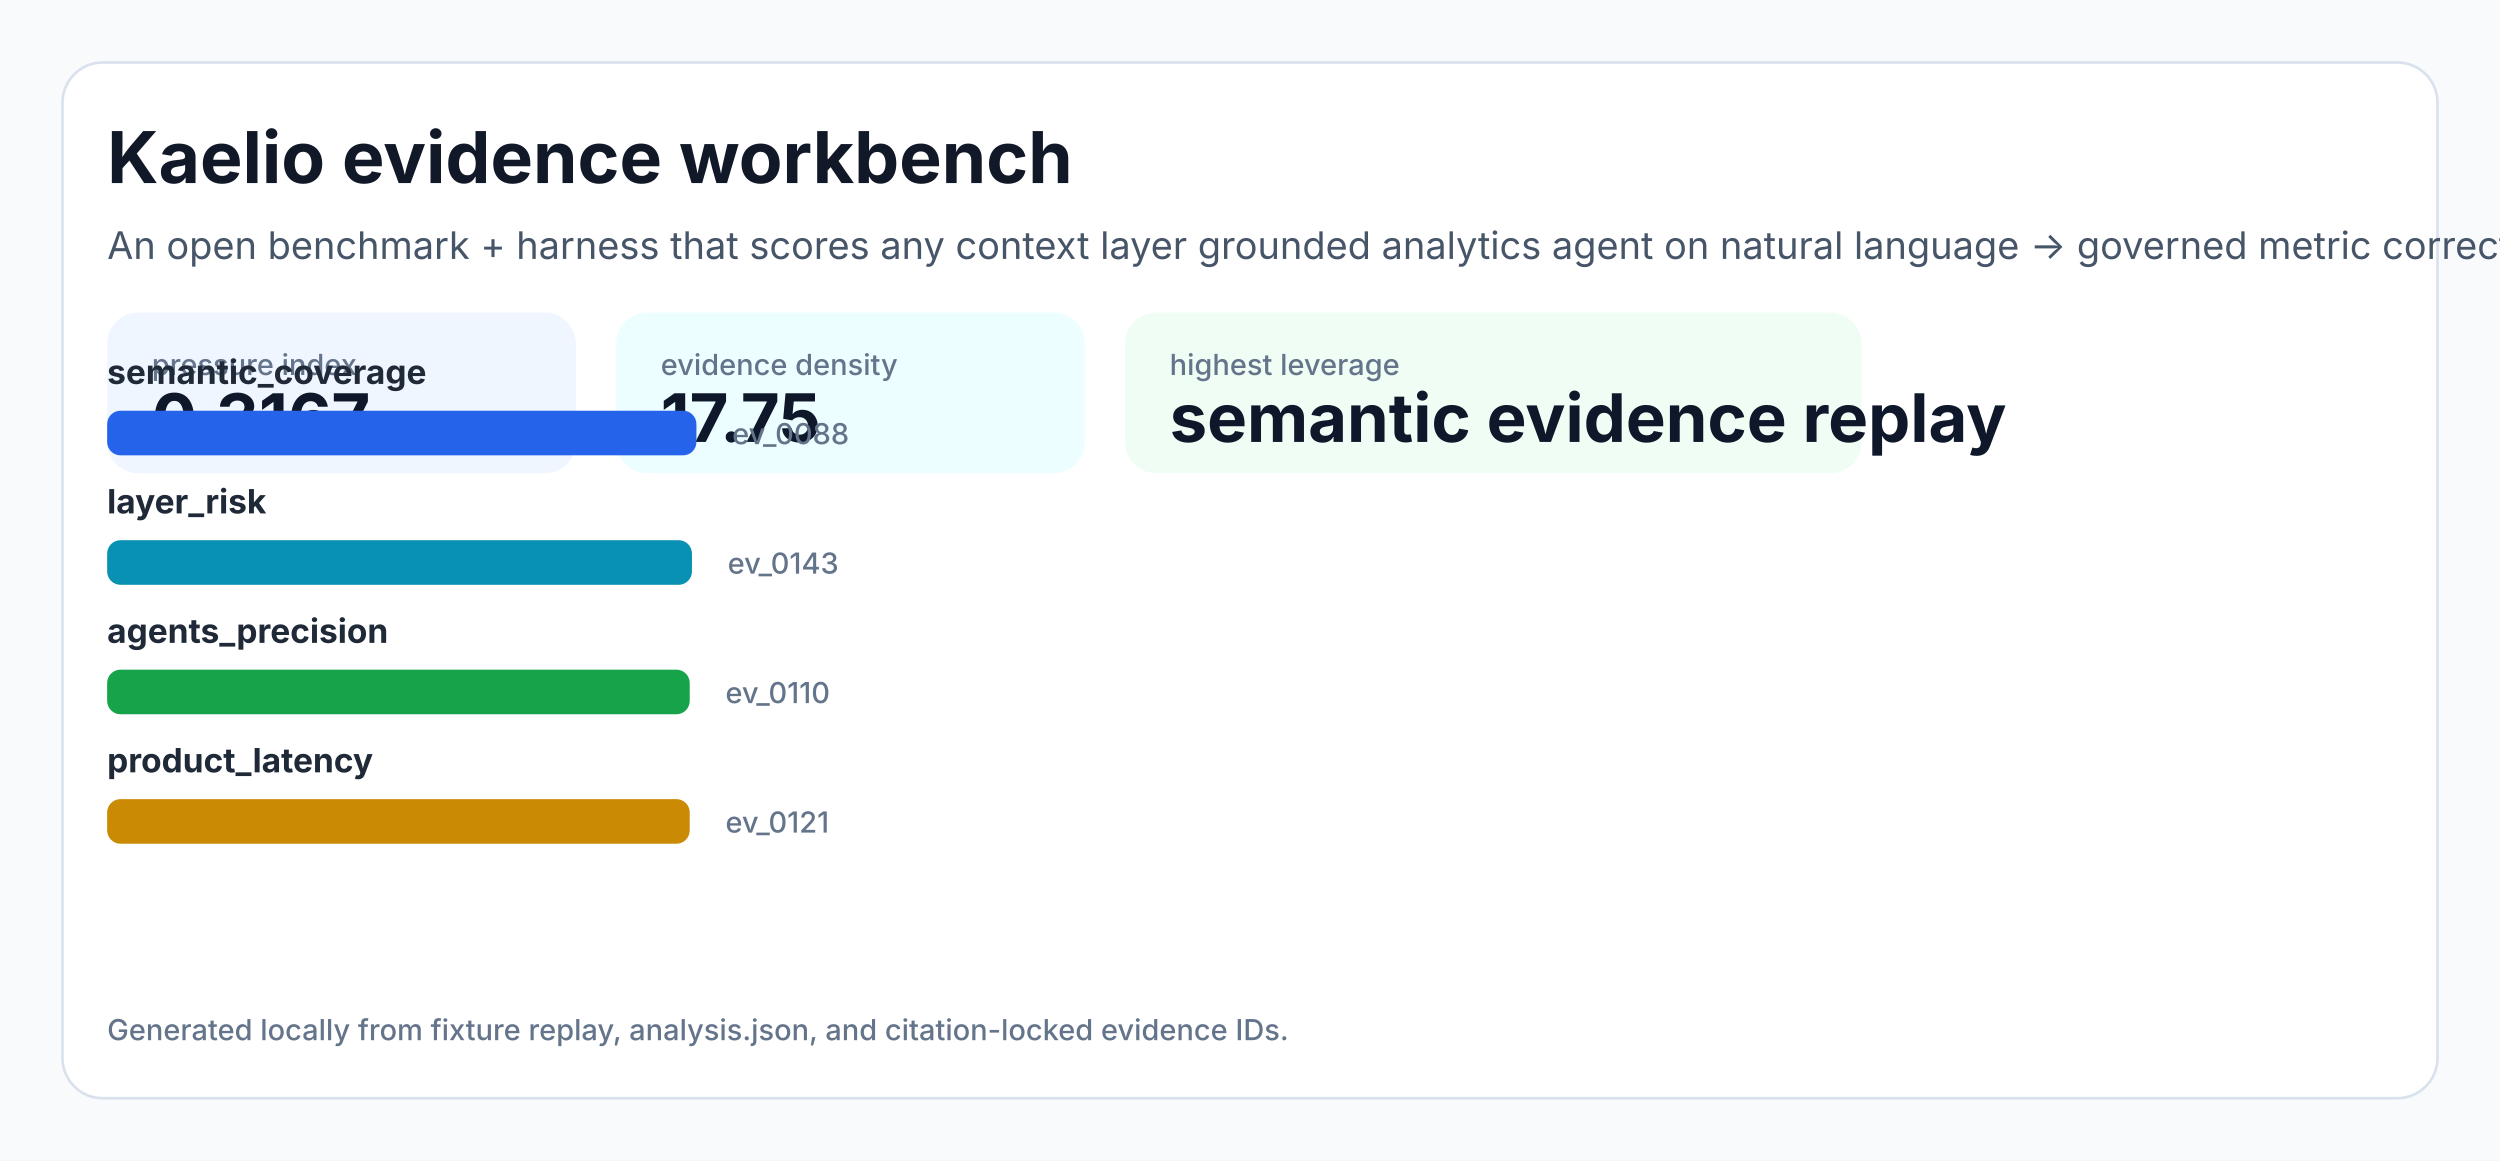
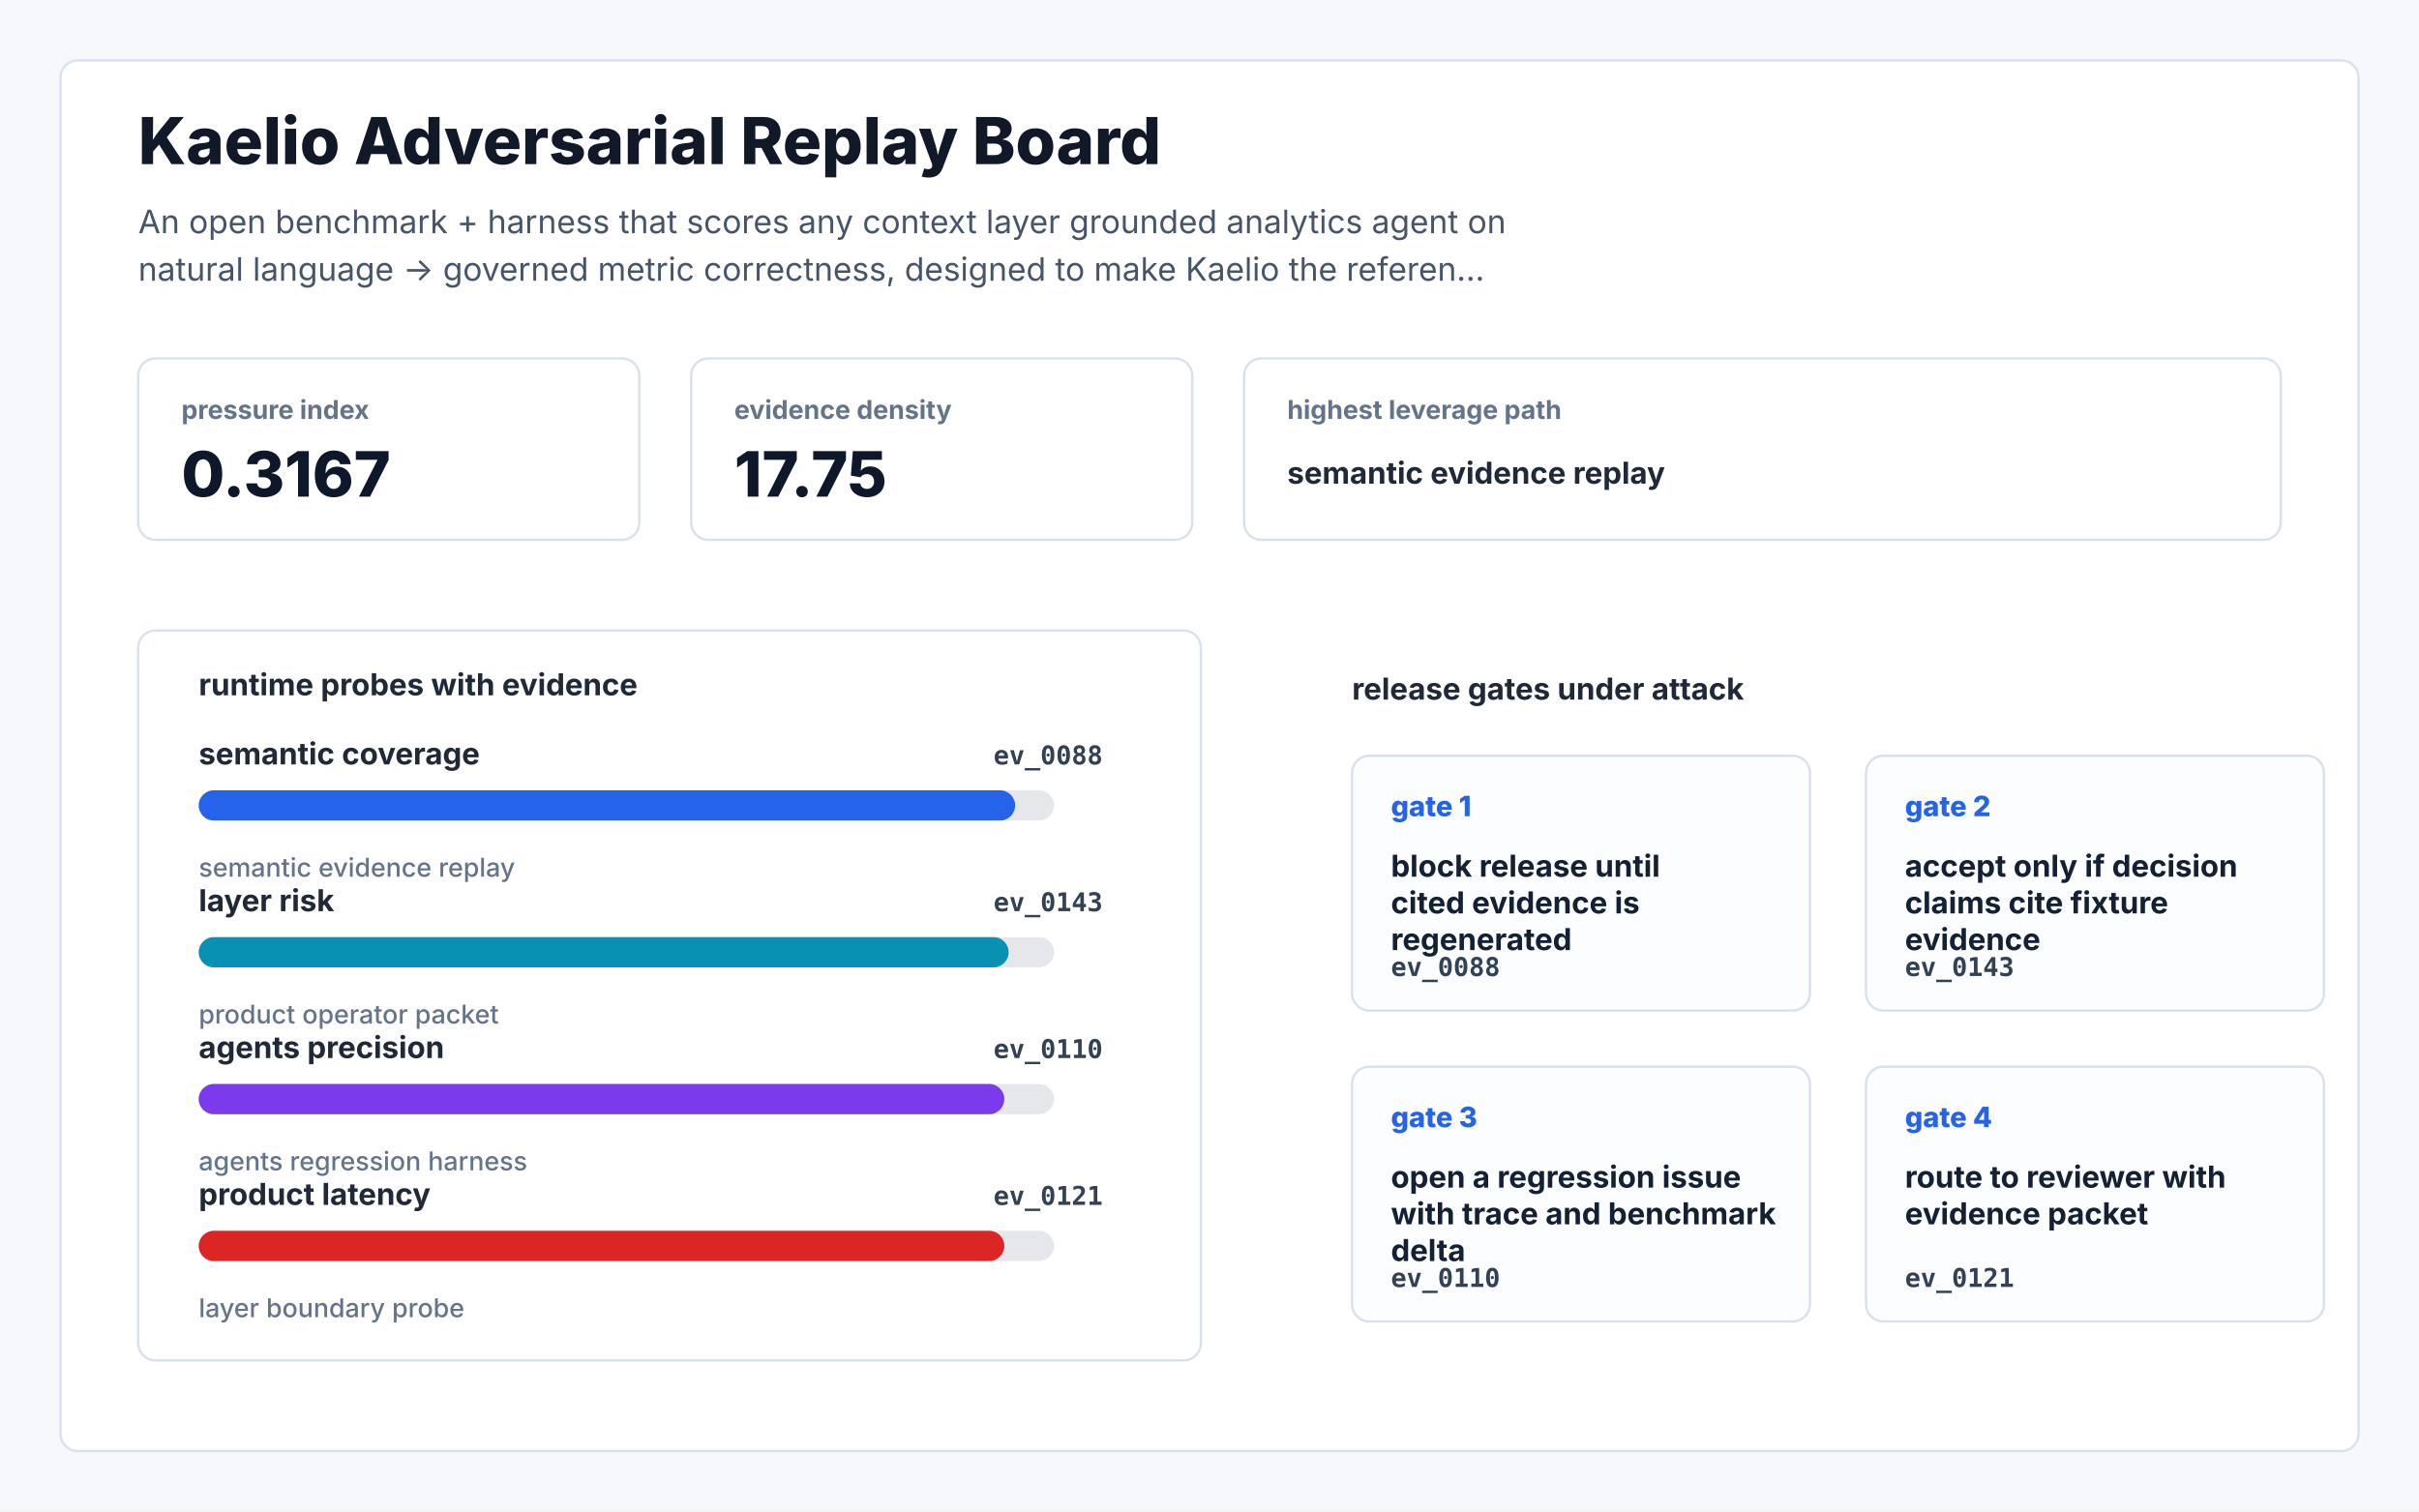
- <svg xmlns="http://www.w3.org/2000/svg" width="1120" height="520" viewBox="0 0 1120 520" role="img" aria-label="Kaelio project working dashboard preview">
+ <svg xmlns="http://www.w3.org/2000/svg" width="1120" height="700" viewBox="0 0 1120 700" role="img" aria-label="Kaelio visual evidence dashboard">
  <defs>
    <style>
-       .bg { fill: #f8fafc; }
-       .panel { fill: #ffffff; stroke: #d9e2ec; stroke-width: 1.2; }
-       .title { font: 700 32px -apple-system, BlinkMacSystemFont, "Segoe UI", sans-serif; fill: #111827; }
-       .sub { font: 400 17px -apple-system, BlinkMacSystemFont, "Segoe UI", sans-serif; fill: #475569; }
-       .label { font: 650 15px -apple-system, BlinkMacSystemFont, "Segoe UI", sans-serif; fill: #1f2937; }
-       .small { font: 500 13px -apple-system, BlinkMacSystemFont, "Segoe UI", sans-serif; fill: #64748b; }
-       .metric { font: 750 30px -apple-system, BlinkMacSystemFont, "Segoe UI", sans-serif; fill: #0f172a; }
+       .bg { fill:#f7f8fb; }
+       .panel { fill:#ffffff; stroke:#d8e1ec; stroke-width:1.1; }
+       .card { fill:#ffffff; stroke:#d8e1ec; stroke-width:1.1; }
+       .actioncard { fill:#fbfdff; stroke:#d8e1ec; stroke-width:1.1; }
+       .title { font:760 30px -apple-system,BlinkMacSystemFont,"Segoe UI",sans-serif; fill:#111827; }
+       .sub { font:420 15px -apple-system,BlinkMacSystemFont,"Segoe UI",sans-serif; fill:#475569; }
+       .label { font:700 14px -apple-system,BlinkMacSystemFont,"Segoe UI",sans-serif; fill:#1f2937; }
+       .caption { font:500 12px -apple-system,BlinkMacSystemFont,"Segoe UI",sans-serif; fill:#64748b; }
+       .small { font:650 12px -apple-system,BlinkMacSystemFont,"Segoe UI",sans-serif; fill:#64748b; }
+       .metric { font:780 29px -apple-system,BlinkMacSystemFont,"Segoe UI",sans-serif; fill:#0f172a; }
+       .rank { font:760 13px -apple-system,BlinkMacSystemFont,"Segoe UI",sans-serif; fill:#2563eb; }
+       .cardtext { font:650 14px -apple-system,BlinkMacSystemFont,"Segoe UI",sans-serif; fill:#142033; }
+       .mono { font:700 12px ui-monospace,SFMono-Regular,Menlo,monospace; fill:#334155; }
    </style>
  </defs>
-   <rect class="bg" width="1120" height="520" rx="0" />
-   <rect class="panel" x="28" y="28" width="1064" height="464" rx="18" />
-   <text class="title" x="48" y="82">Kaelio evidence workbench</text>
-   <text class="sub" x="48" y="116">An open benchmark + harness that scores any context layer grounded analytics agent on natural language -&gt; governed metric correctness, designed to make Kaelio the reference standard.</text>
-   <rect x="48" y="140" width="210" height="72" rx="14" fill="#eff6ff" />
-   <text class="small" x="68" y="168">pressure index</text>
-   <text class="metric" x="68" y="198">0.3167</text>
-   <rect x="276" y="140" width="210" height="72" rx="14" fill="#ecfeff" />
-   <text class="small" x="296" y="168">evidence density</text>
-   <text class="metric" x="296" y="198">17.75</text>
-   <rect x="504" y="140" width="330" height="72" rx="14" fill="#f0fdf4" />
-   <text class="small" x="524" y="168">highest leverage</text>
-   <text class="metric" x="524" y="198">semantic evidence replay</text>
-   <text x="48" y="172" class="label">semantic_coverage</text>
-   <rect x="48" y="184" width="264" height="20" rx="6" fill="#2563eb" />
-   <text x="328" y="199" class="small">ev_0088</text>
-   <text x="48" y="230" class="label">layer_risk</text>
-   <rect x="48" y="242" width="262" height="20" rx="6" fill="#0891b2" />
-   <text x="326" y="257" class="small">ev_0143</text>
-   <text x="48" y="288" class="label">agents_precision</text>
-   <rect x="48" y="300" width="261" height="20" rx="6" fill="#16a34a" />
-   <text x="325" y="315" class="small">ev_0110</text>
-   <text x="48" y="346" class="label">product_latency</text>
-   <rect x="48" y="358" width="261" height="20" rx="6" fill="#ca8a04" />
-   <text x="325" y="373" class="small">ev_0121</text>
-   <text class="small" x="48" y="466">Generated locally from fixture replay, analysis.json, and citation-locked evidence IDs.</text>
+   <rect class="bg" width="1120" height="700" />
+   <rect class="panel" x="28" y="28" width="1064" height="644" rx="8" />
+   <text class="title" x="64" y="76">Kaelio Adversarial Replay Board</text>
+   <text class="sub" x="64" y="108">
+     <tspan x="64" dy="0">An open benchmark + harness that scores any context layer grounded analytics agent on</tspan>
+     <tspan x="64" dy="22">natural language -&gt; governed metric correctness, designed to make Kaelio the referen...</tspan>
+   </text>
+   <rect class="card" x="64" y="166" width="232" height="84" rx="8" />
+   <text class="small" x="84" y="194">pressure index</text>
+   <text class="metric" x="84" y="230">0.3167</text>
+   <rect class="card" x="320" y="166" width="232" height="84" rx="8" />
+   <text class="small" x="340" y="194">evidence density</text>
+   <text class="metric" x="340" y="230">17.75</text>
+   <rect class="card" x="576" y="166" width="480" height="84" rx="8" />
+   <text class="small" x="596" y="194">highest leverage path</text>
+   <text class="label" x="596" y="224">
+     <tspan x="596" dy="0">semantic evidence replay</tspan>
+   </text>
+   <rect class="card" x="64" y="292" width="492" height="338" rx="8" />
+   <text class="label" x="92" y="322">runtime probes with evidence</text>
+   <text x="92" y="354" class="label">semantic coverage</text>
+   <text x="460" y="354" class="mono">ev_0088</text>
+   <rect x="92" y="366" width="396" height="14" rx="7" fill="#e5e7eb" />
+   <rect x="92" y="366" width="378" height="14" rx="7" fill="#2563eb" />
+   <text x="92" y="406" class="caption">semantic evidence replay</text>
+   <text x="92" y="422" class="label">layer risk</text>
+   <text x="460" y="422" class="mono">ev_0143</text>
+   <rect x="92" y="434" width="396" height="14" rx="7" fill="#e5e7eb" />
+   <rect x="92" y="434" width="375" height="14" rx="7" fill="#0891b2" />
+   <text x="92" y="474" class="caption">product operator packet</text>
+   <text x="92" y="490" class="label">agents precision</text>
+   <text x="460" y="490" class="mono">ev_0110</text>
+   <rect x="92" y="502" width="396" height="14" rx="7" fill="#e5e7eb" />
+   <rect x="92" y="502" width="373" height="14" rx="7" fill="#7c3aed" />
+   <text x="92" y="542" class="caption">agents regression harness</text>
+   <text x="92" y="558" class="label">product latency</text>
+   <text x="460" y="558" class="mono">ev_0121</text>
+   <rect x="92" y="570" width="396" height="14" rx="7" fill="#e5e7eb" />
+   <rect x="92" y="570" width="373" height="14" rx="7" fill="#dc2626" />
+   <text x="92" y="610" class="caption">layer boundary probe</text>
+   <text class="label" x="626" y="324">release gates under attack</text>
+   <rect class="actioncard" x="626" y="350" width="212" height="118" rx="8" />
+   <text class="rank" x="644" y="378">gate 1</text>
+   <text class="cardtext" x="644" y="406">
+     <tspan x="644" dy="0">block release until</tspan>
+     <tspan x="644" dy="17">cited evidence is</tspan>
+     <tspan x="644" dy="17">regenerated</tspan>
+   </text>
+   <text class="mono" x="644" y="452">ev_0088</text>
+   <rect class="actioncard" x="864" y="350" width="212" height="118" rx="8" />
+   <text class="rank" x="882" y="378">gate 2</text>
+   <text class="cardtext" x="882" y="406">
+     <tspan x="882" dy="0">accept only if decision</tspan>
+     <tspan x="882" dy="17">claims cite fixture</tspan>
+     <tspan x="882" dy="17">evidence</tspan>
+   </text>
+   <text class="mono" x="882" y="452">ev_0143</text>
+   <rect class="actioncard" x="626" y="494" width="212" height="118" rx="8" />
+   <text class="rank" x="644" y="522">gate 3</text>
+   <text class="cardtext" x="644" y="550">
+     <tspan x="644" dy="0">open a regression issue</tspan>
+     <tspan x="644" dy="17">with trace and benchmark</tspan>
+     <tspan x="644" dy="17">delta</tspan>
+   </text>
+   <text class="mono" x="644" y="596">ev_0110</text>
+   <rect class="actioncard" x="864" y="494" width="212" height="118" rx="8" />
+   <text class="rank" x="882" y="522">gate 4</text>
+   <text class="cardtext" x="882" y="550">
+     <tspan x="882" dy="0">route to reviewer with</tspan>
+     <tspan x="882" dy="17">evidence packet</tspan>
+   </text>
+   <text class="mono" x="882" y="596">ev_0121</text>
</svg>
